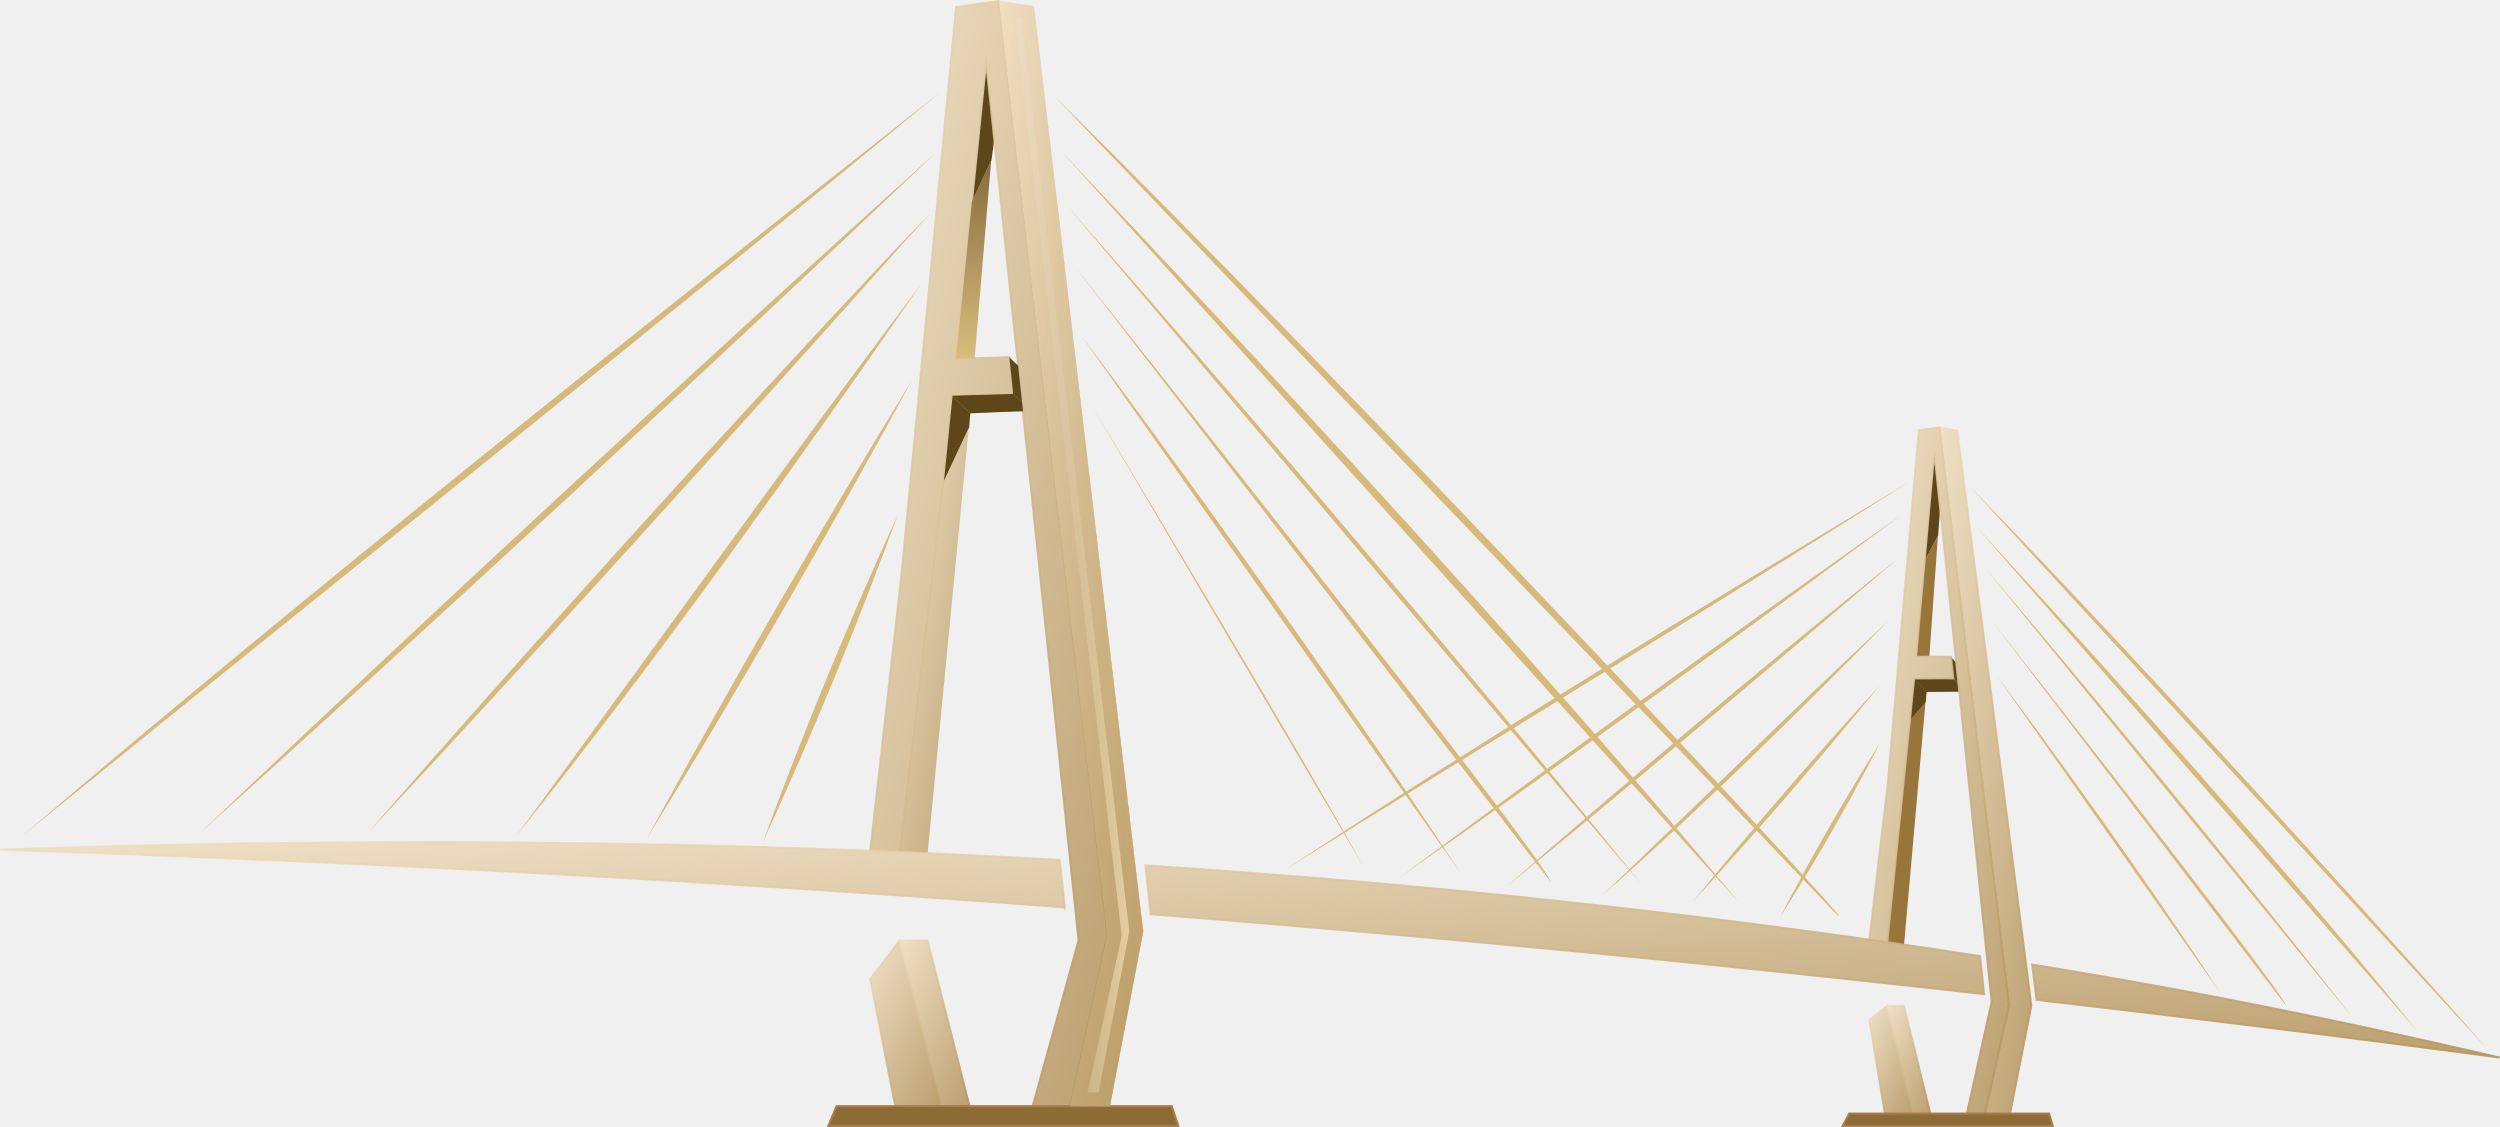
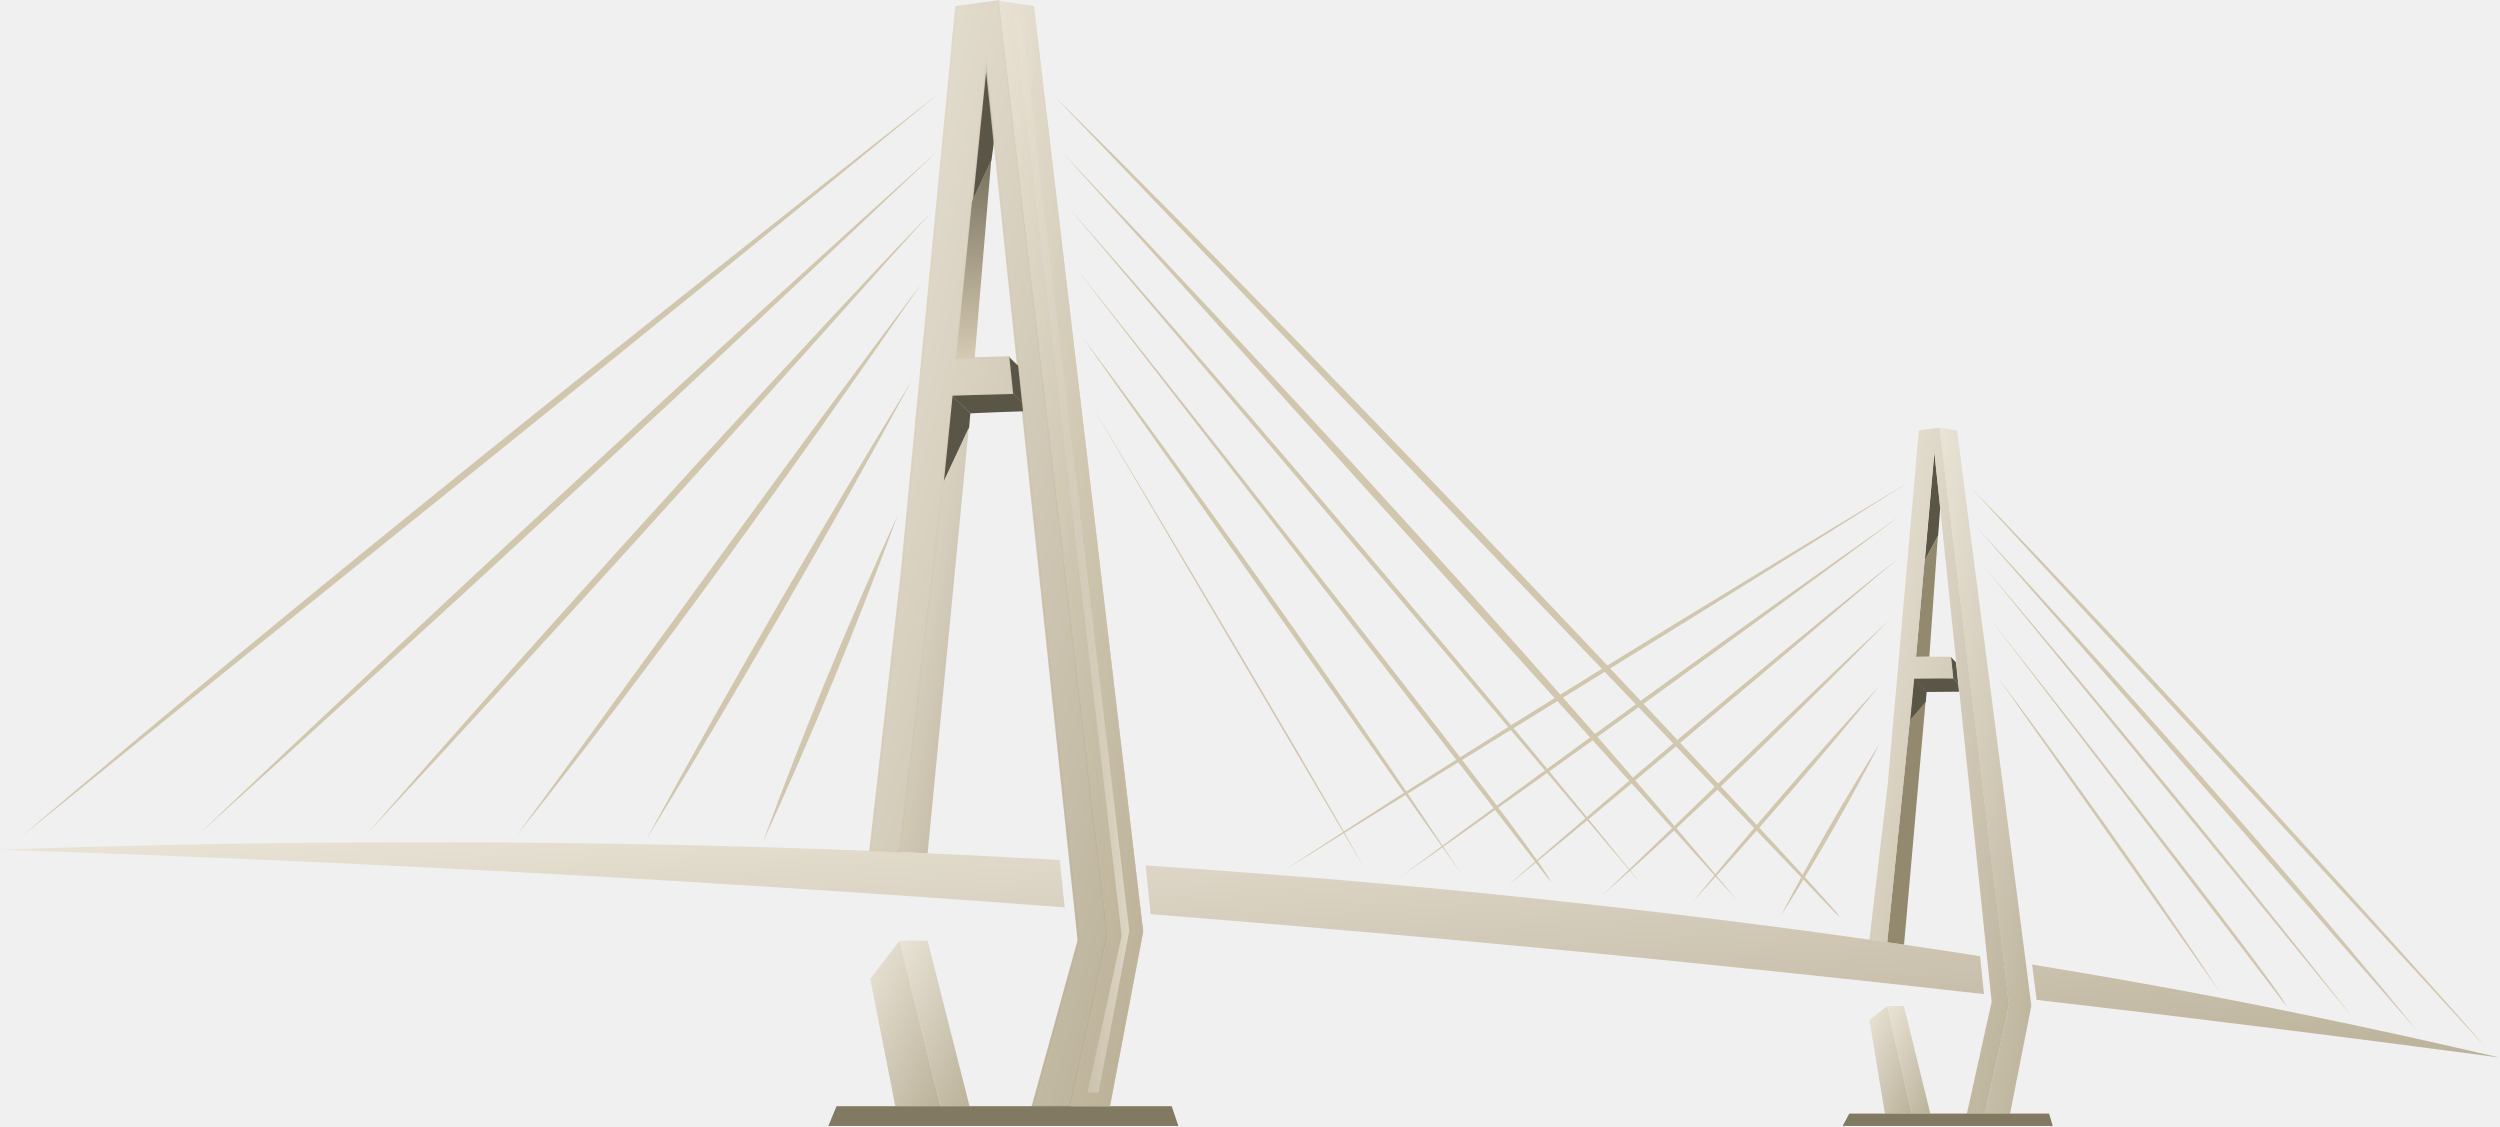
<svg xmlns="http://www.w3.org/2000/svg" xmlns:xlink="http://www.w3.org/1999/xlink" preserveAspectRatio="none" overflow="visible" style="display: block;" width="120.013" height="54.101" viewBox="0 0 120.013 54.101" fill="none">
  <g id="LOGO DESK">
    <g id="Vector">
</g>
-     <path id="Vector_2" d="M47.595 7.69L47.737 6.647L47.353 2.997L46.673 9.662L47.595 7.69Z" fill="#5C461A" />
-     <path id="Vector_3" d="M90.908 49.66L90.812 49.237L90.677 48.642L90.597 48.294L89.739 48.966L89.799 49.321L90.486 53.46H91.77L90.908 49.66Z" fill="url(#paint0_linear_0_4)" fill-opacity="0.87" stroke-width="0.099" stroke-miterlimit="10" stroke="url(#paint1_linear_0_4)" stroke-opacity="0.87" />
+     <path id="Vector_2" d="M47.595 7.69L47.737 6.647L47.353 2.997L46.673 9.662L47.595 7.69Z" fill="#595647" />
+     <path id="Vector_3" d="M90.908 49.66L90.812 49.237L90.677 48.642L90.597 48.294L89.739 48.966L89.799 49.321L90.486 53.46H91.77L90.908 49.66Z" fill="url(#paint0_linear_0_4)" fill-opacity="0.87" stroke-miterlimit="10" />
    <g id="Vector_4">
      <path d="M53.024 43.714L52.753 41.398L48.273 2.877L47.946 0.056L45.899 0.334L45.204 7.551L45.148 8.132L44.935 10.347L44.884 10.889L44.655 13.273L44.606 13.778L44.353 16.417L44.304 16.913L43.948 20.6L43.897 21.126L43.335 26.963L43.282 27.521L41.777 40.847C42.273 40.868 43.184 40.907 43.184 40.907L45.295 23.118L45.711 19.015L45.715 18.99L46.642 18.96L48.637 18.906L48.453 17.15L46.788 17.198L45.895 17.223V17.219L46.662 9.655L47.339 2.991L47.695 6.354L48.828 17.139L49.013 18.894L49.057 19.309L49.102 19.737L51.373 41.314L51.617 43.6L51.777 45.151L49.573 53.101H51.375L53.164 44.896L53.028 43.709L53.024 43.714Z" fill="url(#paint2_linear_0_4)" fill-opacity="0.87" />
      <path d="M48.868 17.56L49.053 19.325M53.024 43.714L52.753 41.398L48.273 2.877L47.946 0.056L45.899 0.334L45.204 7.551L45.148 8.132L44.935 10.347L44.884 10.889L44.655 13.273L44.606 13.778L44.353 16.417L44.304 16.913L43.948 20.6L43.897 21.126L43.335 26.963L43.282 27.521L41.777 40.847C42.273 40.868 43.184 40.907 43.184 40.907L45.295 23.118L45.711 19.015L45.715 18.99L46.642 18.96L48.637 18.906L48.453 17.15L46.788 17.198L45.895 17.223V17.219L46.662 9.655L47.339 2.991L47.695 6.354L48.828 17.139L49.013 18.894L49.057 19.309L49.102 19.737L51.373 41.314L51.617 43.6L51.777 45.151L49.573 53.101H51.375L53.164 44.896L53.028 43.709L53.024 43.714Z" stroke-width="0.099" stroke-miterlimit="10" stroke="url(#paint3_linear_0_4)" stroke-opacity="0.87" />
    </g>
-     <path id="Vector_5" d="M46.525 20.526V20.524L46.581 19.841L45.727 19.017L45.312 23.12L46.525 20.526Z" fill="#5C461A" />
+     <path id="Vector_5" d="M46.525 20.526V20.524L46.581 19.841L45.727 19.017L45.312 23.12L46.525 20.526Z" fill="#595647" />
    <path id="Vector_6" d="M54.775 43.844L54.499 41.508L52.757 26.75L52.7 26.249L52.133 21.452L52.068 20.908L51.811 18.731L51.715 17.925L51.446 15.637L51.353 14.851L51.12 12.87L51.028 12.099L50.795 10.125L50.706 9.371L50.546 8.014L50.462 7.295L49.633 0.291L47.962 0.052L48.291 2.875L48.462 4.357L50.137 18.763L52.575 39.735L52.768 41.399L53.042 43.715L53.177 44.901L51.388 53.104H53.284L54.88 44.712L54.775 43.844Z" fill="url(#paint4_linear_0_4)" fill-opacity="0.87" />
    <path id="Vector_7" d="M46.661 9.656L45.894 17.222L46.789 17.197L47.583 7.685L46.661 9.656Z" fill="url(#paint5_linear_0_4)" />
-     <path id="Vector_8" d="M92.48 33.217L91.884 32.575L90.595 45.234C90.875 45.276 91.129 45.314 91.404 45.355L92.478 33.217H92.48Z" fill="#98763B" />
-     <path id="Vector_9" d="M93.04 25.712L93.138 24.389H93.142L92.862 21.716L92.402 26.905L93.04 25.712Z" fill="#5C461A" />
-     <path id="Vector_10" d="M93.032 25.707L92.392 26.9L91.979 31.533C92.021 31.533 92.548 31.524 92.619 31.524L93.03 25.704L93.032 25.707Z" fill="#98763B" />
-     <path id="Vector_11" d="M92.013 50.803L91.909 50.377L91.395 48.294H90.595L90.811 49.237L90.906 49.66L91.769 53.46H92.666L92.013 50.803Z" fill="url(#paint6_linear_0_4)" fill-opacity="0.87" stroke-width="0.099" stroke-miterlimit="10" stroke="url(#paint7_linear_0_4)" stroke-opacity="0.87" />
-     <path id="Vector_12" d="M97.475 47.974L97.257 46.26L96.131 37.553L96.064 37.038L95.666 33.953L95.602 33.446L95.231 30.581L95.166 30.076L94.975 28.605L94.913 28.12L94.728 26.699L94.668 26.221L94.517 25.055L94.446 24.5L93.951 20.67L93.1 20.525L93.675 25.281L93.684 25.367L94.549 32.542L96.177 46.089L96.391 47.846L96.442 48.268L95.288 53.464H96.493L97.515 48.281L97.475 47.974Z" fill="url(#paint8_linear_0_4)" fill-opacity="0.87" stroke-width="0.099" stroke-miterlimit="10" stroke="url(#paint9_linear_0_4)" stroke-opacity="0.87" />
-     <path id="Vector_13" d="M48.455 17.154L48.639 18.909L49.064 19.317L48.875 17.559L48.455 17.154Z" fill="#5C461A" />
+     <path id="Vector_8" d="M92.48 33.217L91.884 32.575L90.595 45.234C90.875 45.276 91.129 45.314 91.404 45.355L92.478 33.217H92.48Z" fill="#93896F" />
+     <path id="Vector_9" d="M93.04 25.712L93.138 24.389H93.142L92.862 21.716L92.402 26.905L93.04 25.712Z" fill="#595647" />
+     <path id="Vector_10" d="M93.032 25.707L92.392 26.9L91.979 31.533C92.021 31.533 92.548 31.524 92.619 31.524L93.03 25.704L93.032 25.707Z" fill="#93896F" />
+     <path id="Vector_11" d="M92.013 50.803L91.909 50.377L91.395 48.294H90.595L90.811 49.237L90.906 49.66L91.769 53.46H92.666L92.013 50.803Z" fill="url(#paint6_linear_0_4)" fill-opacity="0.87" stroke-miterlimit="10" />
+     <path id="Vector_12" d="M97.475 47.974L97.257 46.26L96.131 37.553L96.064 37.038L95.666 33.953L95.602 33.446L95.231 30.581L95.166 30.076L94.975 28.605L94.913 28.12L94.728 26.699L94.668 26.221L94.517 25.055L94.446 24.5L93.951 20.67L93.1 20.525L93.675 25.281L93.684 25.367L94.549 32.542L96.177 46.089L96.391 47.846L96.442 48.268L95.288 53.464H96.493L97.515 48.281L97.475 47.974Z" fill="url(#paint8_linear_0_4)" fill-opacity="0.87" stroke-miterlimit="10" />
+     <path id="Vector_13" d="M48.455 17.154L48.639 18.909L49.064 19.317L48.875 17.559L48.455 17.154Z" fill="#595647" />
    <g id="Vector_14">
</g>
-     <path id="Vector_15" d="M49.069 19.314L48.649 18.911L46.653 18.966L45.726 18.996L45.722 19.021L46.575 19.843C47.28 19.806 48.493 19.765 49.111 19.745L49.066 19.317L49.069 19.314Z" fill="#5C461A" />
-     <path id="Vector_16" d="M93.759 32.564L94.003 32.83L93.896 31.799L93.65 31.533L93.759 32.564Z" fill="#5C461A" />
+     <path id="Vector_15" d="M49.069 19.314L48.649 18.911L46.653 18.966L45.726 18.996L45.722 19.021L46.575 19.843C47.28 19.806 48.493 19.765 49.111 19.745L49.066 19.317L49.069 19.314Z" fill="#595647" />
+     <path id="Vector_16" d="M93.759 32.564L94.003 32.83L93.896 31.799L93.65 31.533L93.759 32.564Z" fill="#595647" />
    <g id="Vector_17">
</g>
-     <path id="Vector_18" d="M93.759 32.563C93.379 32.556 92.912 32.561 92.519 32.563C92.252 32.563 92.019 32.563 91.877 32.568V32.577L92.472 33.219L94.043 33.205L94.003 32.828L93.759 32.563Z" fill="#5C461A" />
-     <path id="Vector_19" d="M92.449 33.687L92.485 33.217L91.889 32.575L91.716 34.524L92.449 33.687Z" fill="#5C461A" />
+     <path id="Vector_18" d="M93.759 32.563C93.379 32.556 92.912 32.561 92.519 32.563C92.252 32.563 92.019 32.563 91.877 32.568V32.577L92.472 33.219L94.043 33.205L94.003 32.828L93.759 32.563Z" fill="#595647" />
+     <path id="Vector_19" d="M92.449 33.687L92.485 33.217L91.889 32.575L91.716 34.524L92.449 33.687Z" fill="#595647" />
    <path id="Vector_20" d="M44.53 40.966L46.508 20.525L45.295 23.118L43.184 40.907C43.623 40.923 44.39 40.957 44.83 40.977" fill="url(#paint10_linear_0_4)" fill-opacity="0.87" />
-     <path id="Vector_21" d="M42.977 53.099H45.153L43.31 45.672L43.184 45.157L41.777 46.99L42.977 53.099Z" fill="url(#paint11_linear_0_4)" fill-opacity="0.87" stroke-width="0.099" stroke-miterlimit="10" stroke="url(#paint12_linear_0_4)" stroke-opacity="0.87" />
-     <path id="Vector_22" d="M96.395 47.846L96.183 46.089L94.555 32.542L93.69 25.37L93.679 25.283L93.106 20.525L92.115 20.654L91.763 24.65L91.724 25.11L91.601 26.506L91.557 27.004L91.43 28.439L91.383 28.967L91.252 30.472L91.206 31.007L90.966 33.735L90.917 34.281L90.67 37.077L90.617 37.678L89.739 45.117C90.006 45.153 90.337 45.196 90.599 45.237L91.888 32.578V32.569C92.032 32.565 92.263 32.565 92.53 32.565C92.924 32.56 93.39 32.558 93.77 32.565L93.661 31.529C93.328 31.522 92.941 31.522 92.606 31.526C92.541 31.526 92.479 31.526 92.421 31.526C92.303 31.526 92.195 31.529 92.103 31.531C92.057 31.531 92.017 31.531 91.979 31.533L92.339 27.508L92.855 21.711L93.135 24.381L93.881 31.531L93.99 32.567L94.057 33.204L95.388 45.955V45.959L95.575 47.755L95.61 48.088L94.506 53.074L94.452 53.316L94.419 53.461H95.29L96.444 48.266L96.392 47.844L96.395 47.846Z" fill="url(#paint13_linear_0_4)" fill-opacity="0.87" stroke-width="0.099" stroke-miterlimit="10" stroke="url(#paint14_linear_0_4)" stroke-opacity="0.87" />
-     <path id="Vector_23" d="M46.541 53.099L44.53 45.157H43.184L45.152 53.099H46.541Z" fill="url(#paint15_linear_0_4)" fill-opacity="0.87" stroke-width="0.099" stroke-miterlimit="10" stroke="url(#paint16_linear_0_4)" stroke-opacity="0.87" />
-     <path id="Vector_24" d="M51.368 53.105H49.564V53.102H49.562H46.535H45.146H42.971H40.157L39.766 54.052H49.562H51.366H56.568L56.248 53.102H53.264H51.368V53.105Z" fill="#8C6C34" stroke-width="0.099" stroke-miterlimit="10" stroke="#A97C50" />
-     <path id="Vector_25" d="M98.366 53.458H96.504H95.299H94.888H94.602H94.428H92.679H91.782H90.497H90.313H90.013H88.775L88.459 54.05H90.55H90.846H95.177H95.459H98.542L98.366 53.458Z" fill="#8C6C34" stroke-width="0.099" stroke-miterlimit="10" stroke="#A97C50" />
-     <path id="Vector_26" d="M51.113 43.558C46.415 43.203 41.76 42.882 37.142 42.586C37.099 42.584 37.059 42.581 37.017 42.579C35.459 42.479 33.908 42.383 32.359 42.29C32.311 42.288 32.264 42.283 32.215 42.281C30.404 42.172 28.599 42.071 26.799 41.971C26.746 41.969 26.693 41.964 26.637 41.962C24.591 41.848 22.551 41.743 20.52 41.641C20.453 41.639 20.386 41.634 20.322 41.632C18.2 41.527 16.084 41.427 13.979 41.334C13.895 41.329 13.808 41.327 13.724 41.322C11.404 41.22 9.093 41.122 6.795 41.033C6.688 41.029 6.582 41.024 6.475 41.019C4.308 40.937 2.148 40.86 0.002 40.789C2.251 40.71 4.577 40.642 6.98 40.584C7.095 40.582 7.213 40.58 7.328 40.578C9.684 40.523 12.108 40.482 14.597 40.457C14.688 40.457 14.782 40.457 14.873 40.457C16.988 40.437 19.151 40.427 21.355 40.432C21.426 40.432 21.497 40.432 21.571 40.432C23.571 40.437 25.604 40.45 27.671 40.477C27.728 40.477 27.786 40.477 27.844 40.48C29.586 40.503 31.353 40.534 33.139 40.575C33.191 40.575 33.242 40.575 33.293 40.578C34.771 40.612 36.268 40.655 37.775 40.703C37.819 40.703 37.862 40.705 37.906 40.708C39.26 40.751 40.622 40.799 41.997 40.853C42.493 40.874 42.988 40.894 43.482 40.915C43.922 40.931 44.355 40.951 44.795 40.972C46.8 41.063 48.826 41.167 50.871 41.283L50.88 41.365L51.111 43.563L51.113 43.558ZM116.24 49.913C116.14 49.89 116.035 49.867 115.933 49.844C114.873 49.61 113.733 49.362 112.517 49.104C112.444 49.089 112.373 49.075 112.3 49.059C111.231 48.834 110.104 48.601 108.931 48.364C108.864 48.351 108.797 48.337 108.731 48.324C108.446 48.267 108.162 48.21 107.871 48.153C107.348 48.05 106.673 47.918 105.86 47.763C105.797 47.752 105.737 47.741 105.675 47.729C104.866 47.577 103.917 47.399 102.846 47.208C102.791 47.199 102.737 47.187 102.68 47.178C101.864 47.032 100.977 46.875 100.02 46.714C99.98 46.707 99.937 46.7 99.895 46.693C99.155 46.568 98.375 46.436 97.553 46.302L97.768 48C98.706 48.107 99.633 48.219 100.566 48.328C100.604 48.333 100.644 48.337 100.682 48.342C101.611 48.451 102.542 48.558 103.466 48.67C103.517 48.676 103.568 48.683 103.622 48.688C104.573 48.802 105.517 48.92 106.466 49.036C106.524 49.043 106.58 49.05 106.637 49.057C107.586 49.173 108.535 49.289 109.48 49.407C109.54 49.414 109.602 49.423 109.662 49.43C110.748 49.567 111.828 49.703 112.911 49.842C112.975 49.851 113.042 49.858 113.108 49.867C114.177 50.004 115.244 50.143 116.308 50.282C116.4 50.293 116.493 50.307 116.584 50.318C117.724 50.468 118.866 50.616 120.002 50.769C118.911 50.516 117.648 50.227 116.237 49.913H116.24ZM95.053 45.901C93.96 45.73 92.697 45.537 91.488 45.361C91.488 45.361 91.146 45.311 90.682 45.243C90.417 45.204 90.231 45.177 89.964 45.141C89.353 45.054 88.726 44.965 88.091 44.879C88.046 44.872 88.002 44.867 87.96 44.86C87.451 44.79 86.933 44.719 86.408 44.649C86.288 44.633 86.168 44.617 86.046 44.601C86.033 44.601 86.019 44.596 86.006 44.596C85.964 44.592 85.924 44.585 85.884 44.58C85.159 44.485 84.415 44.387 83.662 44.291C83.6 44.284 83.537 44.275 83.475 44.268C82.948 44.2 82.413 44.134 81.871 44.068C81.735 44.052 81.6 44.034 81.462 44.018C81.208 43.986 80.953 43.956 80.697 43.925C80.622 43.916 80.544 43.906 80.468 43.897C79.528 43.783 78.573 43.672 77.595 43.56C77.46 43.544 77.322 43.531 77.186 43.515C77.164 43.513 77.142 43.51 77.117 43.508C77.031 43.499 76.946 43.49 76.859 43.478C75.724 43.351 74.564 43.226 73.377 43.1C73.291 43.091 73.204 43.082 73.117 43.073C73.073 43.069 73.028 43.064 72.984 43.059C72.939 43.055 72.895 43.05 72.851 43.046C71.613 42.918 70.351 42.793 69.062 42.67C68.937 42.659 68.813 42.647 68.691 42.636C67.317 42.506 65.911 42.381 64.48 42.258C64.422 42.253 64.364 42.249 64.308 42.244C63.926 42.212 63.546 42.178 63.162 42.146C62.062 42.058 60.971 41.973 59.88 41.891C59.837 41.889 59.797 41.885 59.755 41.882C58.16 41.762 56.568 41.648 54.993 41.545L55.239 43.886C55.264 43.886 55.288 43.891 55.315 43.891C57.182 44.038 59.042 44.191 60.895 44.346C60.933 44.348 60.973 44.353 61.011 44.355C62.606 44.489 64.197 44.626 65.784 44.765C65.837 44.769 65.891 44.774 65.944 44.779C67.464 44.913 68.98 45.047 70.491 45.186C70.54 45.191 70.588 45.195 70.637 45.2C70.708 45.206 70.777 45.213 70.848 45.22C70.864 45.22 70.877 45.222 70.893 45.225C72.26 45.35 73.624 45.48 74.984 45.609C74.993 45.609 75.002 45.609 75.008 45.612C75.091 45.619 75.175 45.628 75.257 45.635C75.291 45.637 75.324 45.641 75.357 45.644C76.568 45.76 77.773 45.88 78.977 45.999C79.051 46.006 79.126 46.013 79.2 46.022C79.24 46.026 79.282 46.031 79.322 46.033C79.451 46.047 79.579 46.058 79.708 46.072C80.577 46.158 81.444 46.247 82.311 46.336C82.371 46.343 82.431 46.347 82.491 46.354C82.886 46.395 83.284 46.436 83.68 46.477C83.806 46.491 83.935 46.502 84.062 46.516C84.353 46.545 84.646 46.575 84.937 46.605C84.991 46.609 85.042 46.616 85.095 46.62C85.822 46.696 86.544 46.773 87.266 46.85C87.308 46.855 87.351 46.859 87.395 46.864C87.693 46.896 87.991 46.928 88.288 46.96C88.413 46.973 88.535 46.987 88.659 46.998C90.862 47.235 93.059 47.474 95.242 47.722L95.055 45.91L95.053 45.901Z" fill="url(#paint17_linear_0_4)" fill-opacity="0.87" stroke-width="0.099" stroke-miterlimit="10" stroke="url(#paint18_linear_0_4)" stroke-opacity="0.87" />
+     <path id="Vector_21" d="M42.977 53.099H45.153L43.31 45.672L43.184 45.157L41.777 46.99L42.977 53.099Z" fill="url(#paint11_linear_0_4)" fill-opacity="0.87" stroke-miterlimit="10" />
+     <path id="Vector_22" d="M96.395 47.846L96.183 46.089L94.555 32.542L93.69 25.37L93.679 25.283L93.106 20.525L92.115 20.654L91.763 24.65L91.724 25.11L91.601 26.506L91.557 27.004L91.43 28.439L91.383 28.967L91.252 30.472L91.206 31.007L90.966 33.735L90.917 34.281L90.67 37.077L90.617 37.678L89.739 45.117C90.006 45.153 90.337 45.196 90.599 45.237L91.888 32.578V32.569C92.032 32.565 92.263 32.565 92.53 32.565C92.924 32.56 93.39 32.558 93.77 32.565L93.661 31.529C93.328 31.522 92.941 31.522 92.606 31.526C92.541 31.526 92.479 31.526 92.421 31.526C92.303 31.526 92.195 31.529 92.103 31.531C92.057 31.531 92.017 31.531 91.979 31.533L92.339 27.508L92.855 21.711L93.135 24.381L93.881 31.531L93.99 32.567L94.057 33.204L95.388 45.955V45.959L95.575 47.755L95.61 48.088L94.506 53.074L94.452 53.316L94.419 53.461H95.29L96.444 48.266L96.392 47.844L96.395 47.846Z" fill="url(#paint13_linear_0_4)" fill-opacity="0.87" stroke-miterlimit="10" />
+     <path id="Vector_23" d="M46.541 53.099L44.53 45.157H43.184L45.152 53.099H46.541Z" fill="url(#paint15_linear_0_4)" fill-opacity="0.87" stroke-miterlimit="10" />
+     <path id="Vector_24" d="M51.368 53.105H49.564V53.102H49.562H46.535H45.146H42.971H40.157L39.766 54.052H49.562H51.366H56.568L56.248 53.102H53.264H51.368V53.105Z" fill="#817962" stroke-miterlimit="10" />
+     <path id="Vector_25" d="M98.366 53.458H96.504H95.299H94.888H94.602H94.428H92.679H91.782H90.497H90.313H90.013H88.775L88.459 54.05H90.55H90.846H95.177H95.459H98.542L98.366 53.458Z" fill="#817962" stroke-miterlimit="10" />
+     <path id="Vector_26" d="M51.113 43.558C46.415 43.203 41.76 42.882 37.142 42.586C37.099 42.584 37.059 42.581 37.017 42.579C35.459 42.479 33.908 42.383 32.359 42.29C32.311 42.288 32.264 42.283 32.215 42.281C30.404 42.172 28.599 42.071 26.799 41.971C26.746 41.969 26.693 41.964 26.637 41.962C24.591 41.848 22.551 41.743 20.52 41.641C20.453 41.639 20.386 41.634 20.322 41.632C18.2 41.527 16.084 41.427 13.979 41.334C13.895 41.329 13.808 41.327 13.724 41.322C11.404 41.22 9.093 41.122 6.795 41.033C6.688 41.029 6.582 41.024 6.475 41.019C4.308 40.937 2.148 40.86 0.002 40.789C2.251 40.71 4.577 40.642 6.98 40.584C7.095 40.582 7.213 40.58 7.328 40.578C9.684 40.523 12.108 40.482 14.597 40.457C14.688 40.457 14.782 40.457 14.873 40.457C16.988 40.437 19.151 40.427 21.355 40.432C21.426 40.432 21.497 40.432 21.571 40.432C23.571 40.437 25.604 40.45 27.671 40.477C27.728 40.477 27.786 40.477 27.844 40.48C29.586 40.503 31.353 40.534 33.139 40.575C33.191 40.575 33.242 40.575 33.293 40.578C34.771 40.612 36.268 40.655 37.775 40.703C37.819 40.703 37.862 40.705 37.906 40.708C39.26 40.751 40.622 40.799 41.997 40.853C42.493 40.874 42.988 40.894 43.482 40.915C43.922 40.931 44.355 40.951 44.795 40.972C46.8 41.063 48.826 41.167 50.871 41.283L50.88 41.365L51.111 43.563L51.113 43.558ZM116.24 49.913C116.14 49.89 116.035 49.867 115.933 49.844C114.873 49.61 113.733 49.362 112.517 49.104C112.444 49.089 112.373 49.075 112.3 49.059C111.231 48.834 110.104 48.601 108.931 48.364C108.864 48.351 108.797 48.337 108.731 48.324C108.446 48.267 108.162 48.21 107.871 48.153C107.348 48.05 106.673 47.918 105.86 47.763C105.797 47.752 105.737 47.741 105.675 47.729C104.866 47.577 103.917 47.399 102.846 47.208C102.791 47.199 102.737 47.187 102.68 47.178C101.864 47.032 100.977 46.875 100.02 46.714C99.98 46.707 99.937 46.7 99.895 46.693C99.155 46.568 98.375 46.436 97.553 46.302L97.768 48C98.706 48.107 99.633 48.219 100.566 48.328C100.604 48.333 100.644 48.337 100.682 48.342C101.611 48.451 102.542 48.558 103.466 48.67C103.517 48.676 103.568 48.683 103.622 48.688C104.573 48.802 105.517 48.92 106.466 49.036C106.524 49.043 106.58 49.05 106.637 49.057C107.586 49.173 108.535 49.289 109.48 49.407C109.54 49.414 109.602 49.423 109.662 49.43C110.748 49.567 111.828 49.703 112.911 49.842C112.975 49.851 113.042 49.858 113.108 49.867C114.177 50.004 115.244 50.143 116.308 50.282C116.4 50.293 116.493 50.307 116.584 50.318C117.724 50.468 118.866 50.616 120.002 50.769C118.911 50.516 117.648 50.227 116.237 49.913H116.24ZM95.053 45.901C93.96 45.73 92.697 45.537 91.488 45.361C91.488 45.361 91.146 45.311 90.682 45.243C90.417 45.204 90.231 45.177 89.964 45.141C89.353 45.054 88.726 44.965 88.091 44.879C88.046 44.872 88.002 44.867 87.96 44.86C87.451 44.79 86.933 44.719 86.408 44.649C86.288 44.633 86.168 44.617 86.046 44.601C86.033 44.601 86.019 44.596 86.006 44.596C85.964 44.592 85.924 44.585 85.884 44.58C85.159 44.485 84.415 44.387 83.662 44.291C83.6 44.284 83.537 44.275 83.475 44.268C82.948 44.2 82.413 44.134 81.871 44.068C81.735 44.052 81.6 44.034 81.462 44.018C81.208 43.986 80.953 43.956 80.697 43.925C80.622 43.916 80.544 43.906 80.468 43.897C79.528 43.783 78.573 43.672 77.595 43.56C77.46 43.544 77.322 43.531 77.186 43.515C77.164 43.513 77.142 43.51 77.117 43.508C77.031 43.499 76.946 43.49 76.859 43.478C75.724 43.351 74.564 43.226 73.377 43.1C73.291 43.091 73.204 43.082 73.117 43.073C73.073 43.069 73.028 43.064 72.984 43.059C72.939 43.055 72.895 43.05 72.851 43.046C71.613 42.918 70.351 42.793 69.062 42.67C68.937 42.659 68.813 42.647 68.691 42.636C67.317 42.506 65.911 42.381 64.48 42.258C64.422 42.253 64.364 42.249 64.308 42.244C63.926 42.212 63.546 42.178 63.162 42.146C62.062 42.058 60.971 41.973 59.88 41.891C59.837 41.889 59.797 41.885 59.755 41.882C58.16 41.762 56.568 41.648 54.993 41.545L55.239 43.886C55.264 43.886 55.288 43.891 55.315 43.891C57.182 44.038 59.042 44.191 60.895 44.346C60.933 44.348 60.973 44.353 61.011 44.355C62.606 44.489 64.197 44.626 65.784 44.765C65.837 44.769 65.891 44.774 65.944 44.779C67.464 44.913 68.98 45.047 70.491 45.186C70.54 45.191 70.588 45.195 70.637 45.2C70.708 45.206 70.777 45.213 70.848 45.22C70.864 45.22 70.877 45.222 70.893 45.225C72.26 45.35 73.624 45.48 74.984 45.609C74.993 45.609 75.002 45.609 75.008 45.612C75.091 45.619 75.175 45.628 75.257 45.635C75.291 45.637 75.324 45.641 75.357 45.644C76.568 45.76 77.773 45.88 78.977 45.999C79.051 46.006 79.126 46.013 79.2 46.022C79.24 46.026 79.282 46.031 79.322 46.033C79.451 46.047 79.579 46.058 79.708 46.072C80.577 46.158 81.444 46.247 82.311 46.336C82.371 46.343 82.431 46.347 82.491 46.354C82.886 46.395 83.284 46.436 83.68 46.477C83.806 46.491 83.935 46.502 84.062 46.516C84.353 46.545 84.646 46.575 84.937 46.605C84.991 46.609 85.042 46.616 85.095 46.62C85.822 46.696 86.544 46.773 87.266 46.85C87.308 46.855 87.351 46.859 87.395 46.864C87.693 46.896 87.991 46.928 88.288 46.96C88.413 46.973 88.535 46.987 88.659 46.998C90.862 47.235 93.059 47.474 95.242 47.722L95.055 45.91L95.053 45.901Z" fill="url(#paint17_linear_0_4)" fill-opacity="0.87" stroke-miterlimit="10" />
    <g id="Vector_27">
      <use xlink:href="#stroke0_0_4" fill="url(#paint19_linear_0_4)" />
      <mask id="stroke1_0_4" fill="white">
        <use xlink:href="#stroke0_0_4" />
      </mask>
      <path d="M54.775 43.844L54.499 41.508L52.757 26.75L52.7 26.249L52.133 21.452L52.068 20.908L51.811 18.731L51.715 17.925L51.446 15.637L51.353 14.851L51.12 12.87L51.028 12.099L50.795 10.125L50.706 9.371L50.546 8.014L50.462 7.295L49.633 0.291L47.962 0.052L48.291 2.875L48.462 4.357L50.137 18.763L52.575 39.735L52.768 41.399L53.042 43.715L53.177 44.901L51.388 53.104H53.284L54.88 44.712L54.775 43.844Z" stroke-width="1.32" stroke="url(#paint20_linear_0_4)" stroke-opacity="0.87" mask="url(#stroke1_0_4)" />
    </g>
-     <path id="Vector_28" d="M45.16 4.407C31.091 16.019 15.136 28.69 0.985 40.195C15.096 28.155 30.547 15.917 45.16 4.407Z" fill="#D7B979" />
-     <path id="Vector_29" d="M44.974 7.286C33.778 17.926 21.052 29.695 9.558 40.029C20.752 29.39 33.483 17.623 44.974 7.286Z" fill="#D7B979" />
-     <path id="Vector_30" d="M44.581 10.386C44.595 10.365 44.615 10.342 44.624 10.322C44.619 10.315 44.588 10.347 44.572 10.361C44.13 10.809 43.41 11.627 42.979 12.1C34.984 21.064 25.795 31.26 17.597 40.048C25.484 31 34.668 20.791 42.917 12.048C43.357 11.592 44.108 10.791 44.566 10.356C44.581 10.345 44.612 10.308 44.621 10.32C44.61 10.347 44.592 10.363 44.577 10.386H44.581Z" fill="#D7B979" />
-     <path id="Vector_31" d="M44.251 13.595C38.033 22.561 31.6 31.598 24.777 40.138C31.031 31.627 37.884 22.033 44.251 13.595Z" fill="#D7B979" />
-     <path id="Vector_32" d="M43.779 18.255C39.861 25.459 35.341 33.275 31.041 40.272C34.959 33.066 39.481 25.254 43.779 18.255Z" fill="#D7B979" />
-     <path id="Vector_33" d="M43.103 24.708C41.15 30.027 38.99 35.275 36.621 40.434C38.572 35.113 40.736 29.867 43.103 24.708Z" fill="#D7B979" />
-     <path id="Vector_34" d="M88.153 43.88C90.42 45.965 65.062 18.798 50.604 4.607Z" fill="#D7B979" />
-     <path id="Vector_35" d="M50.925 7.236C52.297 8.736 70.208 27.388 83.445 43.285Z" fill="#D7B979" />
-     <path id="Vector_36" d="M78.811 42.471C78.811 42.471 68.209 29.213 51.222 9.876Z" fill="#D7B979" />
-     <path id="Vector_37" d="M51.553 12.743C51.553 12.743 74.097 41.056 74.442 42.335Z" fill="#D7B979" />
-     <path id="Vector_38" d="M51.94 16.154C51.94 16.154 61.609 28.977 70.16 41.968Z" fill="#D7B979" />
-     <path id="Vector_39" d="M52.32 19.318C52.32 19.318 62.574 36.357 65.474 41.635Z" fill="#D7B979" />
+     <path id="Vector_28" d="M45.16 4.407C31.091 16.019 15.136 28.69 0.985 40.195C15.096 28.155 30.547 15.917 45.16 4.407Z" fill="#D1C7AF" />
+     <path id="Vector_29" d="M44.974 7.286C33.778 17.926 21.052 29.695 9.558 40.029C20.752 29.39 33.483 17.623 44.974 7.286Z" fill="#D1C7AF" />
+     <path id="Vector_30" d="M44.581 10.386C44.595 10.365 44.615 10.342 44.624 10.322C44.619 10.315 44.588 10.347 44.572 10.361C44.13 10.809 43.41 11.627 42.979 12.1C34.984 21.064 25.795 31.26 17.597 40.048C25.484 31 34.668 20.791 42.917 12.048C43.357 11.592 44.108 10.791 44.566 10.356C44.581 10.345 44.612 10.308 44.621 10.32C44.61 10.347 44.592 10.363 44.577 10.386H44.581Z" fill="#D1C7AF" />
+     <path id="Vector_31" d="M44.251 13.595C38.033 22.561 31.6 31.598 24.777 40.138C31.031 31.627 37.884 22.033 44.251 13.595Z" fill="#D1C7AF" />
+     <path id="Vector_32" d="M43.779 18.255C39.861 25.459 35.341 33.275 31.041 40.272C34.959 33.066 39.481 25.254 43.779 18.255Z" fill="#D1C7AF" />
+     <path id="Vector_33" d="M43.103 24.708C41.15 30.027 38.99 35.275 36.621 40.434C38.572 35.113 40.736 29.867 43.103 24.708Z" fill="#D1C7AF" />
+     <path id="Vector_34" d="M88.153 43.88C90.42 45.965 65.062 18.798 50.604 4.607Z" fill="#D1C7AF" />
+     <path id="Vector_35" d="M50.925 7.236C52.297 8.736 70.208 27.388 83.445 43.285Z" fill="#D1C7AF" />
+     <path id="Vector_36" d="M78.811 42.471C78.811 42.471 68.209 29.213 51.222 9.876Z" fill="#D1C7AF" />
+     <path id="Vector_37" d="M51.553 12.743C51.553 12.743 74.097 41.056 74.442 42.335Z" fill="#D1C7AF" />
+     <path id="Vector_38" d="M51.94 16.154C51.94 16.154 61.609 28.977 70.16 41.968Z" fill="#D1C7AF" />
+     <path id="Vector_39" d="M52.32 19.318C52.32 19.318 62.574 36.357 65.474 41.635Z" fill="#D1C7AF" />
    <g id="Vector_40">
</g>
-     <path id="Vector_41" d="M91.679 23.114C82.106 29.182 71.27 35.774 61.65 41.778C71.268 35.462 81.761 29.096 91.679 23.114Z" fill="#D7B979" />
-     <path id="Vector_42" d="M91.291 24.708C83.653 30.387 74.985 36.65 67.169 42.137C74.807 36.459 83.476 30.195 91.291 24.708Z" fill="#D7B979" />
-     <path id="Vector_43" d="M91.016 26.934C91.025 26.922 91.039 26.911 91.045 26.899C91.043 26.895 91.021 26.913 91.012 26.92C90.707 27.154 90.207 27.585 89.91 27.835C84.368 32.56 78.003 37.931 72.339 42.544C77.814 37.764 84.176 32.387 89.872 27.801C90.176 27.562 90.694 27.143 91.007 26.915C91.019 26.909 91.041 26.89 91.045 26.897C91.039 26.911 91.025 26.92 91.014 26.934H91.016Z" fill="#D7B979" />
-     <path id="Vector_44" d="M90.676 29.775C86.274 34.246 81.727 38.745 76.945 42.96C81.354 38.734 86.196 33.957 90.676 29.775Z" fill="#D7B979" />
-     <path id="Vector_45" d="M90.254 32.888C87.472 36.303 84.283 39.994 81.266 43.286C84.046 39.871 87.237 36.18 90.254 32.888Z" fill="#D7B979" />
-     <path id="Vector_46" d="M90.264 35.646C88.797 38.483 87.2 41.27 85.473 43.997C86.94 41.16 88.54 38.373 90.264 35.646Z" fill="#D7B979" />
-     <path id="Vector_47" d="M119.329 50.283C117.109 47.662 102.812 31.782 94.587 23.38Z" fill="#D7B979" />
-     <path id="Vector_48" d="M94.859 25.267C95.753 26.275 107.435 38.825 116.048 49.499Z" fill="#D7B979" />
-     <path id="Vector_49" d="M112.972 48.892C112.972 48.892 106.19 40.108 95.305 27.279Z" fill="#D7B979" />
-     <path id="Vector_50" d="M95.593 29.775C95.593 29.775 109.553 47.507 109.757 48.301Z" fill="#D7B979" />
-     <path id="Vector_51" d="M95.856 32.447C95.856 32.447 101.747 40.256 106.624 47.715Z" fill="#D7B979" />
+     <path id="Vector_41" d="M91.679 23.114C82.106 29.182 71.27 35.774 61.65 41.778C71.268 35.462 81.761 29.096 91.679 23.114Z" fill="#D1C7AF" />
+     <path id="Vector_42" d="M91.291 24.708C83.653 30.387 74.985 36.65 67.169 42.137C74.807 36.459 83.476 30.195 91.291 24.708Z" fill="#D1C7AF" />
+     <path id="Vector_43" d="M91.016 26.934C91.025 26.922 91.039 26.911 91.045 26.899C91.043 26.895 91.021 26.913 91.012 26.92C90.707 27.154 90.207 27.585 89.91 27.835C84.368 32.56 78.003 37.931 72.339 42.544C77.814 37.764 84.176 32.387 89.872 27.801C90.176 27.562 90.694 27.143 91.007 26.915C91.019 26.909 91.041 26.89 91.045 26.897C91.039 26.911 91.025 26.92 91.014 26.934H91.016Z" fill="#D1C7AF" />
+     <path id="Vector_44" d="M90.676 29.775C86.274 34.246 81.727 38.745 76.945 42.96C81.354 38.734 86.196 33.957 90.676 29.775Z" fill="#D1C7AF" />
+     <path id="Vector_45" d="M90.254 32.888C87.472 36.303 84.283 39.994 81.266 43.286C84.046 39.871 87.237 36.18 90.254 32.888Z" fill="#D1C7AF" />
+     <path id="Vector_46" d="M90.264 35.646C88.797 38.483 87.2 41.27 85.473 43.997C86.94 41.16 88.54 38.373 90.264 35.646Z" fill="#D1C7AF" />
+     <path id="Vector_47" d="M119.329 50.283C117.109 47.662 102.812 31.782 94.587 23.38Z" fill="#D1C7AF" />
+     <path id="Vector_48" d="M94.859 25.267C95.753 26.275 107.435 38.825 116.048 49.499Z" fill="#D1C7AF" />
+     <path id="Vector_49" d="M112.972 48.892C112.972 48.892 106.19 40.108 95.305 27.279Z" fill="#D1C7AF" />
+     <path id="Vector_50" d="M95.593 29.775C95.593 29.775 109.553 47.507 109.757 48.301Z" fill="#D1C7AF" />
+     <path id="Vector_51" d="M95.856 32.447C95.856 32.447 101.747 40.256 106.624 47.715Z" fill="#D1C7AF" />
    <g id="Vector_52">
</g>
  </g>
  <defs>
    <linearGradient id="paint0_linear_0_4" x1="89.217" y1="46.966" x2="94.568" y2="49.504" gradientUnits="userSpaceOnUse">
-       <stop stop-color="#FFF1D9" />
-       <stop offset="1" stop-color="#A88548" />
+       <stop stop-color="#F6F1E5" />
+       <stop offset="1" stop-color="#A99D80" />
    </linearGradient>
    <linearGradient id="paint1_linear_0_4" x1="89.217" y1="46.966" x2="94.568" y2="49.504" gradientUnits="userSpaceOnUse">
-       <stop stop-color="#FFF1D9" />
-       <stop offset="1" stop-color="#A88548" />
+       <stop stop-color="#F6F1E5" />
+       <stop offset="1" stop-color="#A99D80" />
    </linearGradient>
    <linearGradient id="paint2_linear_0_4" x1="38.849" y1="-13.584" x2="73.289" y2="-4.665" gradientUnits="userSpaceOnUse">
-       <stop stop-color="#FFF1D9" />
-       <stop offset="1" stop-color="#A88548" />
+       <stop stop-color="#F6F1E5" />
+       <stop offset="1" stop-color="#A99D80" />
    </linearGradient>
    <linearGradient id="paint3_linear_0_4" x1="38.849" y1="-13.584" x2="73.289" y2="-4.665" gradientUnits="userSpaceOnUse">
-       <stop stop-color="#FFF1D9" />
-       <stop offset="1" stop-color="#A88548" />
+       <stop stop-color="#F6F1E5" />
+       <stop offset="1" stop-color="#A99D80" />
    </linearGradient>
    <linearGradient id="paint4_linear_0_4" x1="46.183" y1="-13.59" x2="67.971" y2="-10.162" gradientUnits="userSpaceOnUse">
-       <stop stop-color="#FFF1D9" />
-       <stop offset="1" stop-color="#A88548" />
+       <stop stop-color="#F6F1E5" />
+       <stop offset="1" stop-color="#A99D80" />
    </linearGradient>
    <linearGradient id="paint5_linear_0_4" x1="46.738" y1="7.685" x2="46.738" y2="17.222" gradientUnits="userSpaceOnUse">
-       <stop stop-color="#866B3D" />
-       <stop offset="1" stop-color="#D9BD7D" />
+       <stop stop-color="#77715E" />
+       <stop offset="1" stop-color="#D5CAB3" />
    </linearGradient>
    <linearGradient id="paint6_linear_0_4" x1="90.063" y1="46.966" x2="95.48" y2="49.586" gradientUnits="userSpaceOnUse">
-       <stop stop-color="#FFF1D9" />
-       <stop offset="1" stop-color="#A88548" />
+       <stop stop-color="#F6F1E5" />
+       <stop offset="1" stop-color="#A99D80" />
    </linearGradient>
    <linearGradient id="paint7_linear_0_4" x1="90.063" y1="46.966" x2="95.48" y2="49.586" gradientUnits="userSpaceOnUse">
-       <stop stop-color="#FFF1D9" />
-       <stop offset="1" stop-color="#A88548" />
+       <stop stop-color="#F6F1E5" />
+       <stop offset="1" stop-color="#A99D80" />
    </linearGradient>
    <linearGradient id="paint8_linear_0_4" x1="91.964" y1="12.055" x2="105.852" y2="14.301" gradientUnits="userSpaceOnUse">
-       <stop stop-color="#FFF1D9" />
-       <stop offset="1" stop-color="#A88548" />
+       <stop stop-color="#F6F1E5" />
+       <stop offset="1" stop-color="#A99D80" />
    </linearGradient>
    <linearGradient id="paint9_linear_0_4" x1="91.964" y1="12.055" x2="105.852" y2="14.301" gradientUnits="userSpaceOnUse">
-       <stop stop-color="#FFF1D9" />
-       <stop offset="1" stop-color="#A88548" />
+       <stop stop-color="#F6F1E5" />
+       <stop offset="1" stop-color="#A99D80" />
    </linearGradient>
    <linearGradient id="paint10_linear_0_4" x1="42.329" y1="15.265" x2="52.661" y2="17.292" gradientUnits="userSpaceOnUse">
-       <stop stop-color="#FFF1D9" />
-       <stop offset="1" stop-color="#A88548" />
+       <stop stop-color="#F6F1E5" />
+       <stop offset="1" stop-color="#A99D80" />
    </linearGradient>
    <linearGradient id="paint11_linear_0_4" x1="40.909" y1="43.115" x2="49.535" y2="47.539" gradientUnits="userSpaceOnUse">
-       <stop stop-color="#FFF1D9" />
-       <stop offset="1" stop-color="#A88548" />
+       <stop stop-color="#F6F1E5" />
+       <stop offset="1" stop-color="#A99D80" />
    </linearGradient>
    <linearGradient id="paint12_linear_0_4" x1="40.909" y1="43.115" x2="49.535" y2="47.539" gradientUnits="userSpaceOnUse">
-       <stop stop-color="#FFF1D9" />
-       <stop offset="1" stop-color="#A88548" />
+       <stop stop-color="#F6F1E5" />
+       <stop offset="1" stop-color="#A99D80" />
    </linearGradient>
    <linearGradient id="paint13_linear_0_4" x1="88.015" y1="12.055" x2="108.423" y2="17.067" gradientUnits="userSpaceOnUse">
-       <stop stop-color="#FFF1D9" />
-       <stop offset="1" stop-color="#A88548" />
+       <stop stop-color="#F6F1E5" />
+       <stop offset="1" stop-color="#A99D80" />
    </linearGradient>
    <linearGradient id="paint14_linear_0_4" x1="88.015" y1="12.055" x2="108.423" y2="17.067" gradientUnits="userSpaceOnUse">
-       <stop stop-color="#FFF1D9" />
-       <stop offset="1" stop-color="#A88548" />
+       <stop stop-color="#F6F1E5" />
+       <stop offset="1" stop-color="#A99D80" />
    </linearGradient>
    <linearGradient id="paint15_linear_0_4" x1="42.32" y1="43.115" x2="50.919" y2="47.502" gradientUnits="userSpaceOnUse">
-       <stop stop-color="#FFF1D9" />
-       <stop offset="1" stop-color="#A88548" />
+       <stop stop-color="#F6F1E5" />
+       <stop offset="1" stop-color="#A99D80" />
    </linearGradient>
    <linearGradient id="paint16_linear_0_4" x1="42.32" y1="43.115" x2="50.919" y2="47.502" gradientUnits="userSpaceOnUse">
-       <stop stop-color="#FFF1D9" />
-       <stop offset="1" stop-color="#A88548" />
+       <stop stop-color="#F6F1E5" />
+       <stop offset="1" stop-color="#A99D80" />
    </linearGradient>
    <linearGradient id="paint17_linear_0_4" x1="-30.855" y1="37.773" x2="-28.891" y2="65.287" gradientUnits="userSpaceOnUse">
-       <stop stop-color="#FFF1D9" />
-       <stop offset="1" stop-color="#A88548" />
+       <stop stop-color="#F6F1E5" />
+       <stop offset="1" stop-color="#A99D80" />
    </linearGradient>
    <linearGradient id="paint18_linear_0_4" x1="-30.855" y1="37.773" x2="-28.891" y2="65.287" gradientUnits="userSpaceOnUse">
-       <stop stop-color="#FFF1D9" />
-       <stop offset="1" stop-color="#A88548" />
+       <stop stop-color="#F6F1E5" />
+       <stop offset="1" stop-color="#A99D80" />
    </linearGradient>
    <linearGradient id="paint19_linear_0_4" x1="47.835" y1="26.579" x2="55.913" y2="26.579" gradientUnits="userSpaceOnUse">
-       <stop stop-color="#987638" stop-opacity="0" />
-       <stop offset="0.41" stop-color="#EFD597" stop-opacity="0" />
-       <stop offset="0.57" stop-color="#F2DBA4" stop-opacity="0.25" />
-       <stop offset="0.92" stop-color="#FCEBC6" stop-opacity="0.86" />
-       <stop offset="1" stop-color="#FFEFCE" />
+       <stop stop-color="#93896F" stop-opacity="0" />
+       <stop offset="0.41" stop-color="#E4DACA" stop-opacity="0" />
+       <stop offset="0.57" stop-color="#E9E1D1" stop-opacity="0.25" />
+       <stop offset="0.92" stop-color="#F1EBDD" stop-opacity="0.86" />
+       <stop offset="1" stop-color="#F4EFE3" />
    </linearGradient>
    <linearGradient id="paint20_linear_0_4" x1="46.183" y1="-13.59" x2="67.971" y2="-10.162" gradientUnits="userSpaceOnUse">
-       <stop stop-color="#FFF1D9" />
-       <stop offset="1" stop-color="#A88548" />
+       <stop stop-color="#F6F1E5" />
+       <stop offset="1" stop-color="#A99D80" />
    </linearGradient>
    <path id="stroke0_0_4" d="M54.775 43.844L54.499 41.508L52.757 26.75L52.7 26.249L52.133 21.452L52.068 20.908L51.811 18.731L51.715 17.925L51.446 15.637L51.353 14.851L51.12 12.87L51.028 12.099L50.795 10.125L50.706 9.371L50.546 8.014L50.462 7.295L49.633 0.291L47.962 0.052L48.291 2.875L48.462 4.357L50.137 18.763L52.575 39.735L52.768 41.399L53.042 43.715L53.177 44.901L51.388 53.104H53.284L54.88 44.712L54.775 43.844Z" />
  </defs>
</svg>
